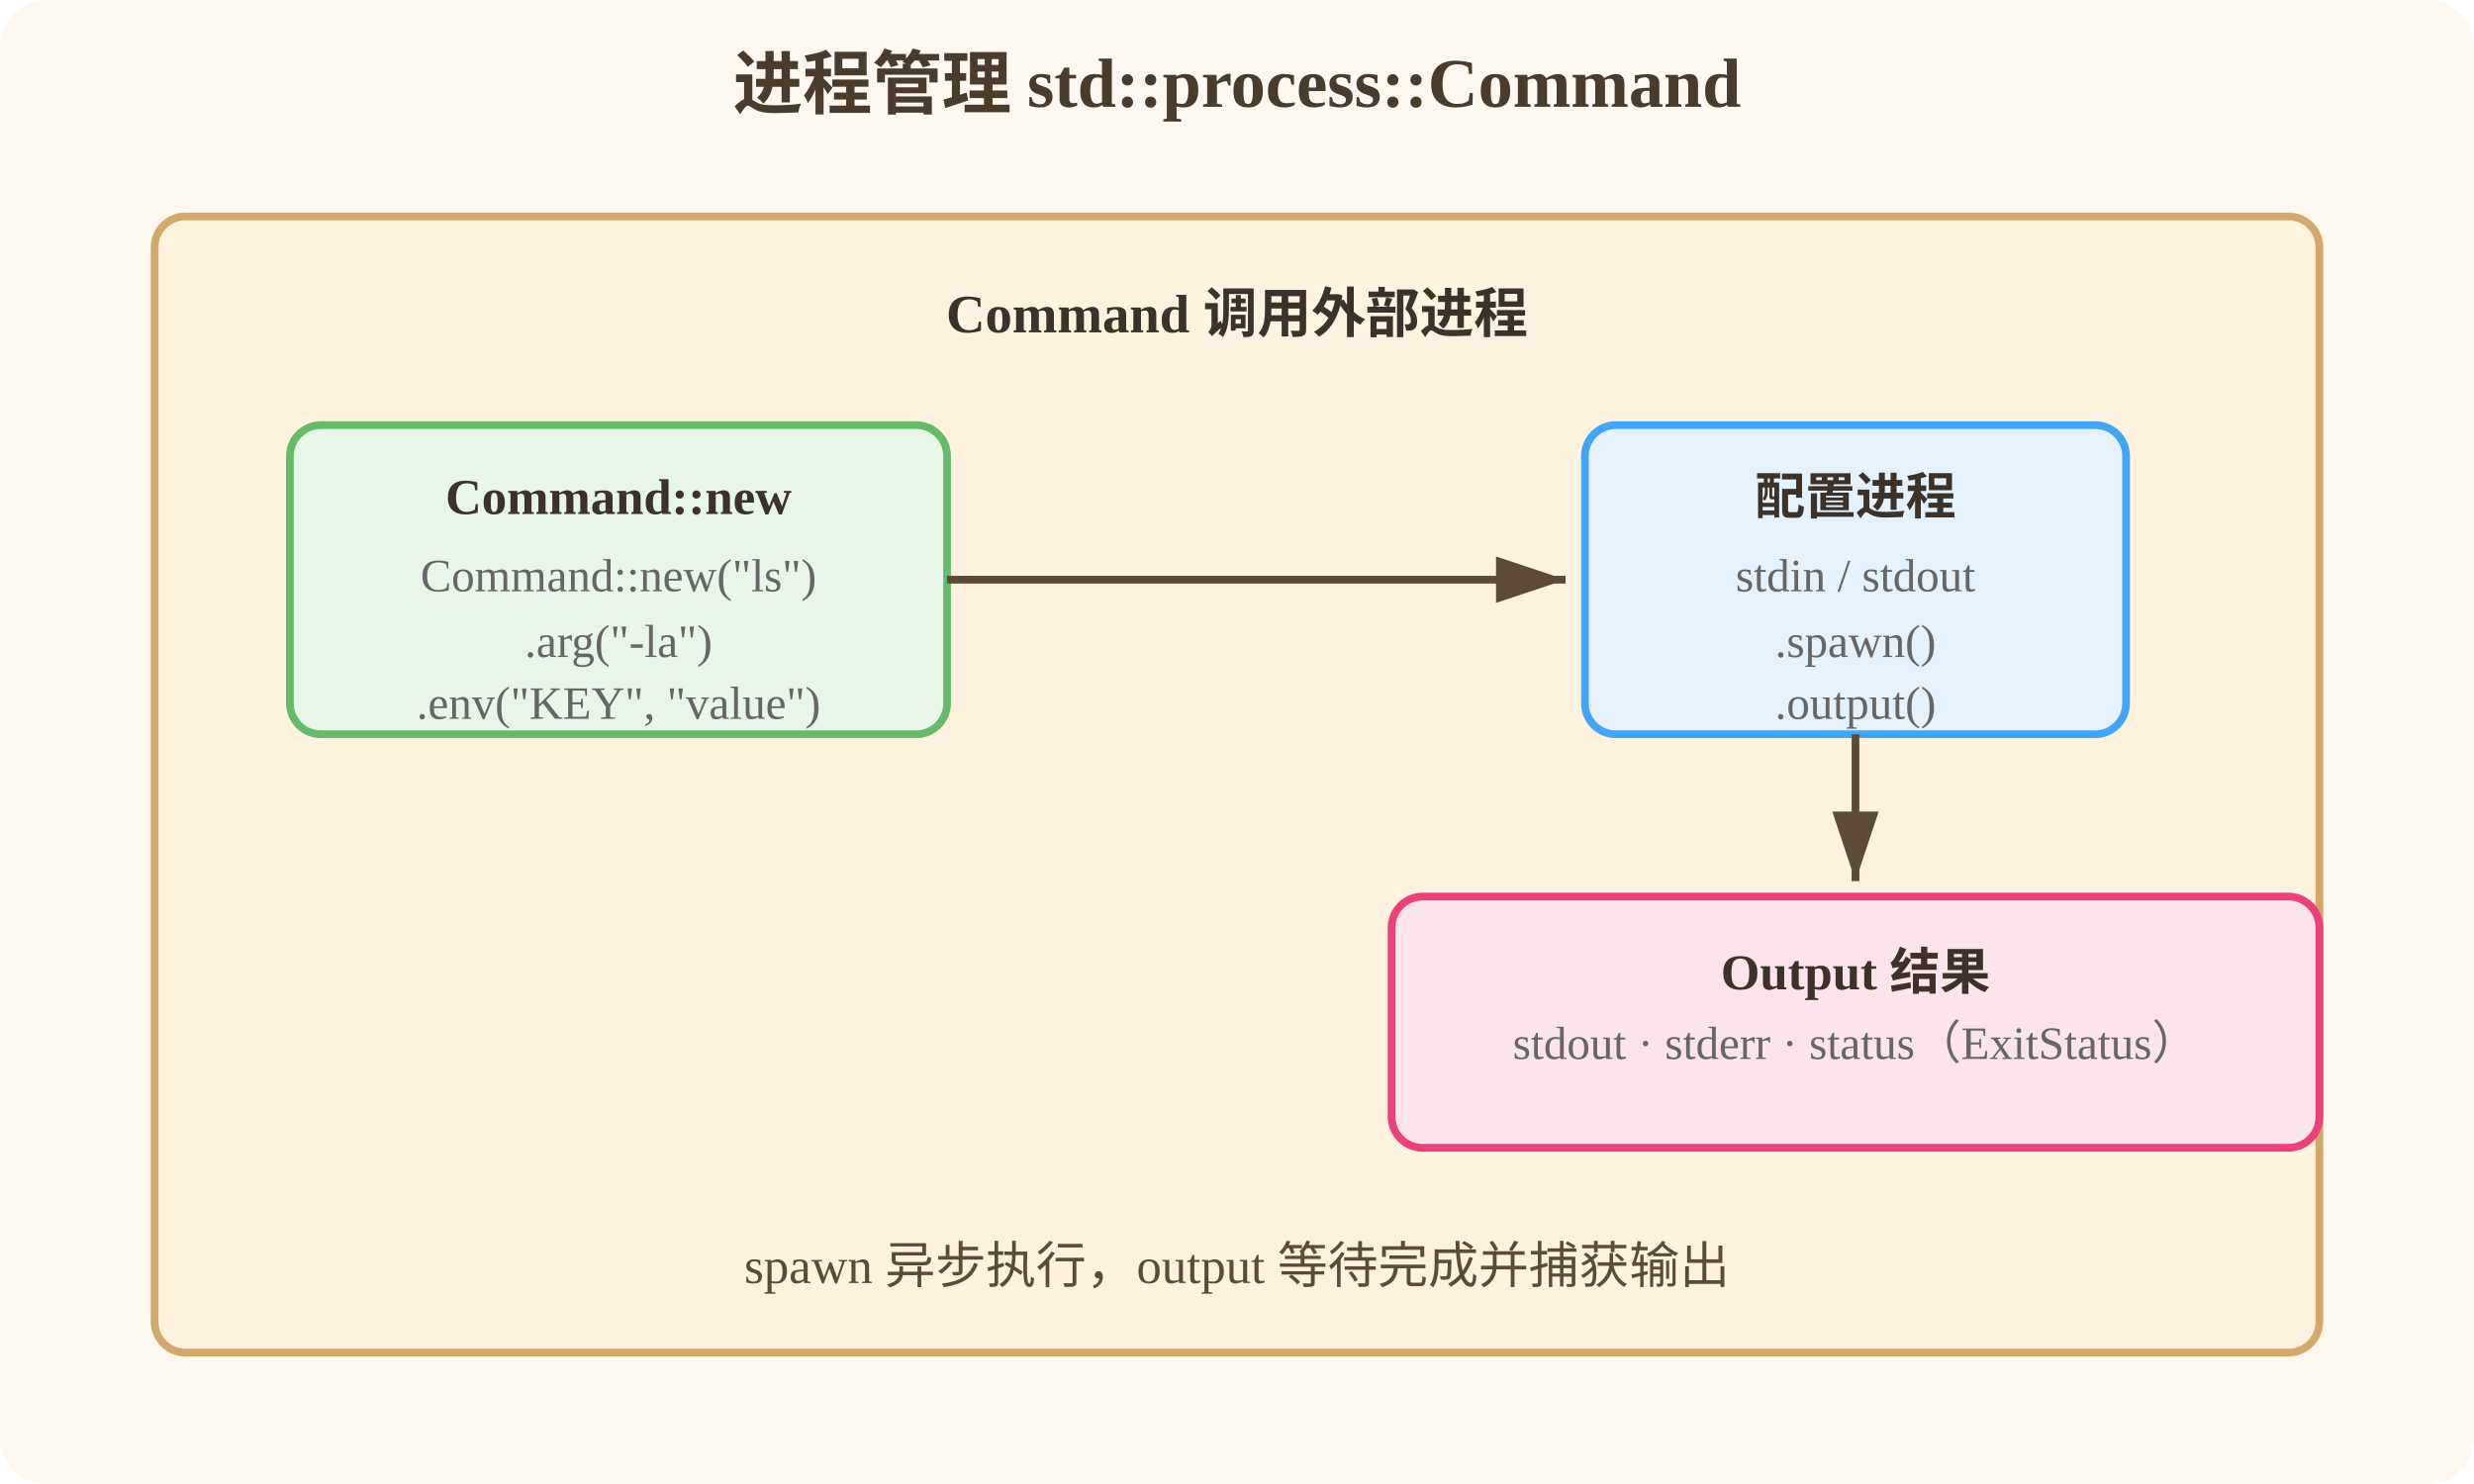
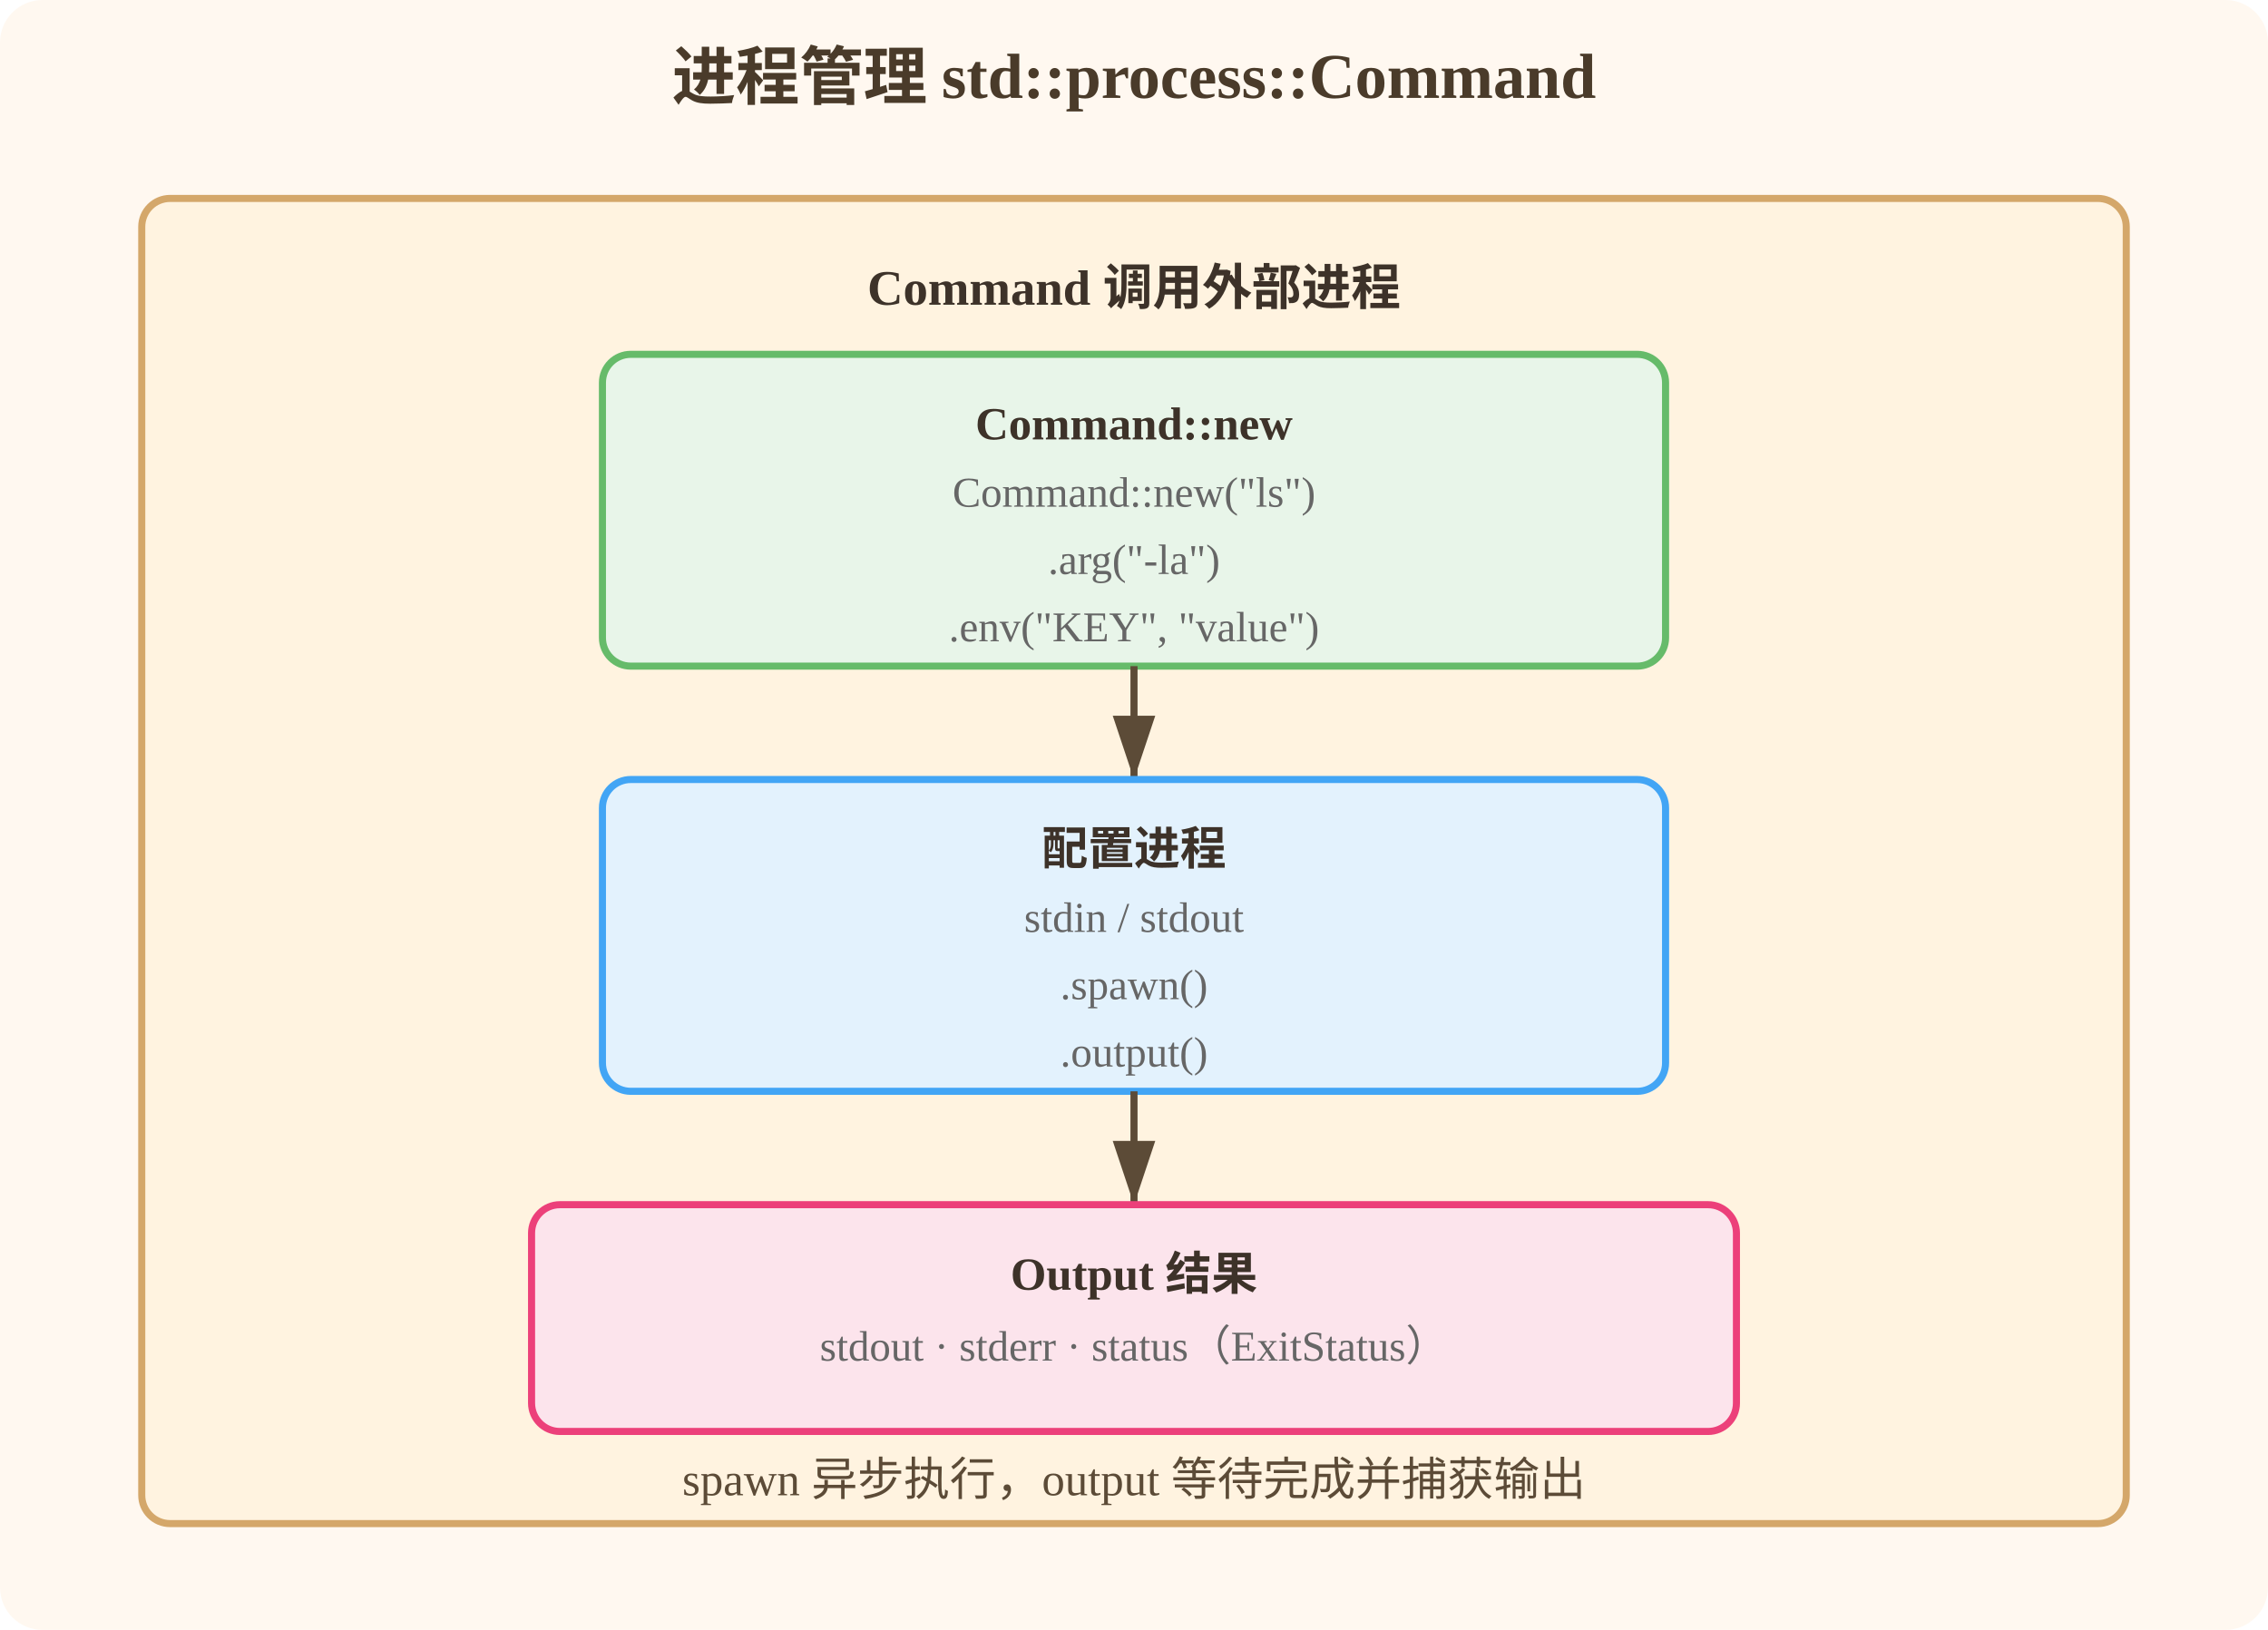
- <svg xmlns="http://www.w3.org/2000/svg" width="640" height="384" viewBox="0 0 640 384">
+ <svg xmlns="http://www.w3.org/2000/svg" width="640" height="460" viewBox="0 0 640 460">
  <rect width="100%" height="100%" fill="#fff8f0" rx="12" />
  <text x="320" y="28" text-anchor="middle" font-size="18" font-weight="bold" fill="#4a3b2a">进程管理 std::process::Command</text>
  <defs>
    <marker id="arrow" markerWidth="10" markerHeight="10" refX="9" refY="3" orient="auto" markerUnits="strokeWidth">
      <path d="M0,0 L0,6 L9,3 z" fill="#5c4b37" />
    </marker>
  </defs>
-   <rect x="40" y="56" width="560" height="294" fill="#fff3e0" stroke="#d4a76a" stroke-width="2" rx="8" />
+   <rect x="40" y="56" width="560" height="374" fill="#fff3e0" stroke="#d4a76a" stroke-width="2" rx="8" />
  <text x="320" y="86" font-size="14" font-weight="bold" fill="#3d3229" text-anchor="middle">Command 调用外部进程</text>
-   <rect x="75" y="110" width="170" height="80" fill="#e8f5e9" stroke="#66bb6a" stroke-width="2" rx="8" />
-   <text x="160" y="133" font-size="13" font-weight="bold" fill="#3d3229" text-anchor="middle">Command::new</text>
-   <text x="160" y="153" font-size="12" fill="#666" text-anchor="middle">Command::new("ls")</text>
-   <text x="160" y="170" font-size="12" fill="#666" text-anchor="middle">.arg("-la")</text>
-   <text x="160" y="186" font-size="12" fill="#666" text-anchor="middle">.env("KEY", "value")</text>
-   <line x1="245" y1="150" x2="405" y2="150" stroke="#5c4b37" stroke-width="2" marker-end="url(#arrow)" />
-   <rect x="410" y="110" width="140" height="80" fill="#e3f2fd" stroke="#42a5f5" stroke-width="2" rx="8" />
-   <text x="480" y="133" font-size="13" font-weight="bold" fill="#3d3229" text-anchor="middle">配置进程</text>
-   <text x="480" y="153" font-size="12" fill="#666" text-anchor="middle">stdin / stdout</text>
-   <text x="480" y="170" font-size="12" fill="#666" text-anchor="middle">.spawn()</text>
-   <text x="480" y="186" font-size="12" fill="#666" text-anchor="middle">.output()</text>
-   <line x1="480" y1="190" x2="480" y2="228" stroke="#5c4b37" stroke-width="2" marker-end="url(#arrow)" />
-   <rect x="360" y="232" width="240" height="65" fill="#fce4ec" stroke="#ec407a" stroke-width="2" rx="8" />
-   <text x="480" y="256" font-size="13" font-weight="bold" fill="#3d3229" text-anchor="middle">Output 结果</text>
-   <text x="480" y="274" font-size="12" fill="#666" text-anchor="middle">stdout · stderr · status（ExitStatus）</text>
-   <text x="320" y="332" font-size="13" fill="#5c4b37" text-anchor="middle">spawn 异步执行，output 等待完成并捕获输出</text>
+   <rect x="170" y="100" width="300" height="88" fill="#e8f5e9" stroke="#66bb6a" stroke-width="2" rx="8" />
+   <text x="320" y="124" font-size="13" font-weight="bold" fill="#3d3229" text-anchor="middle">Command::new</text>
+   <text x="320" y="143" font-size="12" fill="#666" text-anchor="middle">Command::new("ls")</text>
+   <text x="320" y="162" font-size="12" fill="#666" text-anchor="middle">.arg("-la")</text>
+   <text x="320" y="181" font-size="12" fill="#666" text-anchor="middle">.env("KEY", "value")</text>
+   <line x1="320" y1="188" x2="320" y2="220" stroke="#5c4b37" stroke-width="2" marker-end="url(#arrow)" />
+   <rect x="170" y="220" width="300" height="88" fill="#e3f2fd" stroke="#42a5f5" stroke-width="2" rx="8" />
+   <text x="320" y="244" font-size="13" font-weight="bold" fill="#3d3229" text-anchor="middle">配置进程</text>
+   <text x="320" y="263" font-size="12" fill="#666" text-anchor="middle">stdin / stdout</text>
+   <text x="320" y="282" font-size="12" fill="#666" text-anchor="middle">.spawn()</text>
+   <text x="320" y="301" font-size="12" fill="#666" text-anchor="middle">.output()</text>
+   <line x1="320" y1="308" x2="320" y2="340" stroke="#5c4b37" stroke-width="2" marker-end="url(#arrow)" />
+   <rect x="150" y="340" width="340" height="64" fill="#fce4ec" stroke="#ec407a" stroke-width="2" rx="8" />
+   <text x="320" y="364" font-size="13" font-weight="bold" fill="#3d3229" text-anchor="middle">Output 结果</text>
+   <text x="320" y="384" font-size="12" fill="#666" text-anchor="middle">stdout · stderr · status（ExitStatus）</text>
+   <text x="320" y="422" font-size="13" fill="#5c4b37" text-anchor="middle">spawn 异步执行，output 等待完成并捕获输出</text>
</svg>
